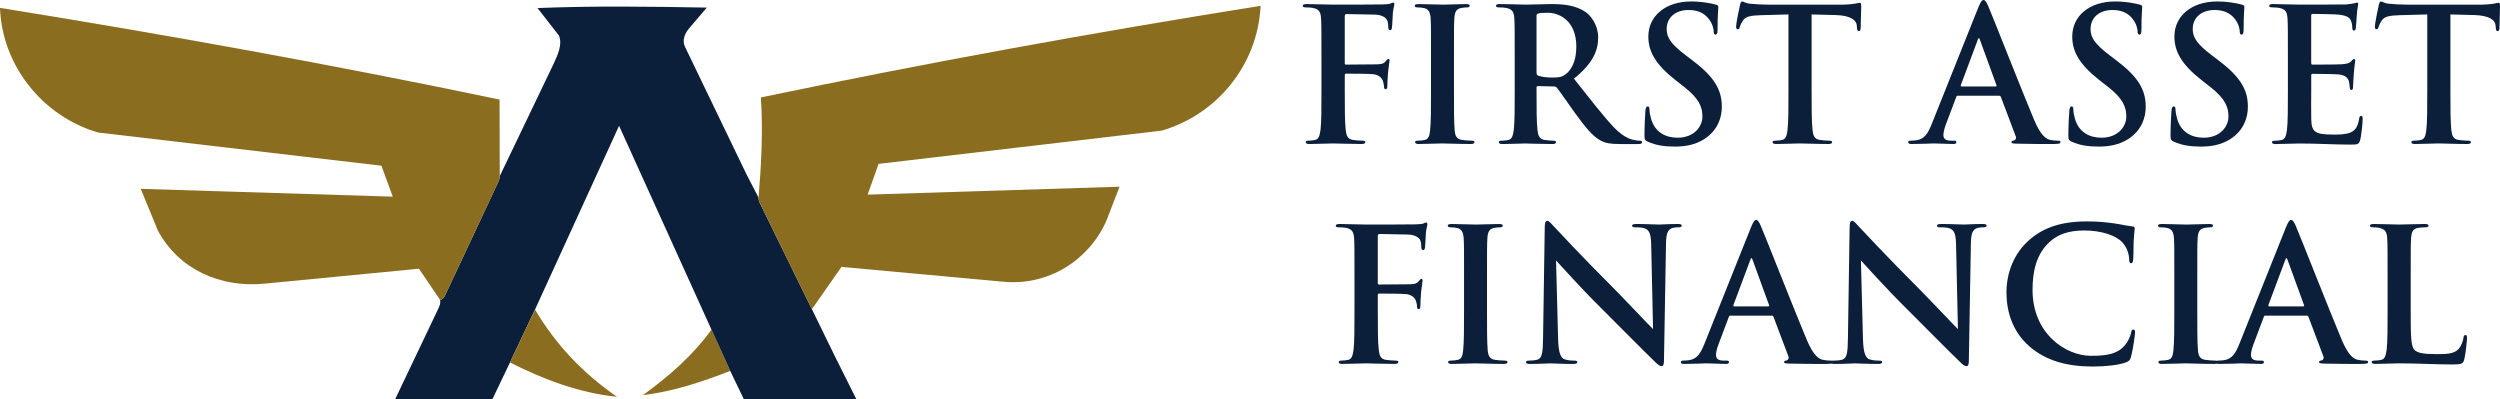
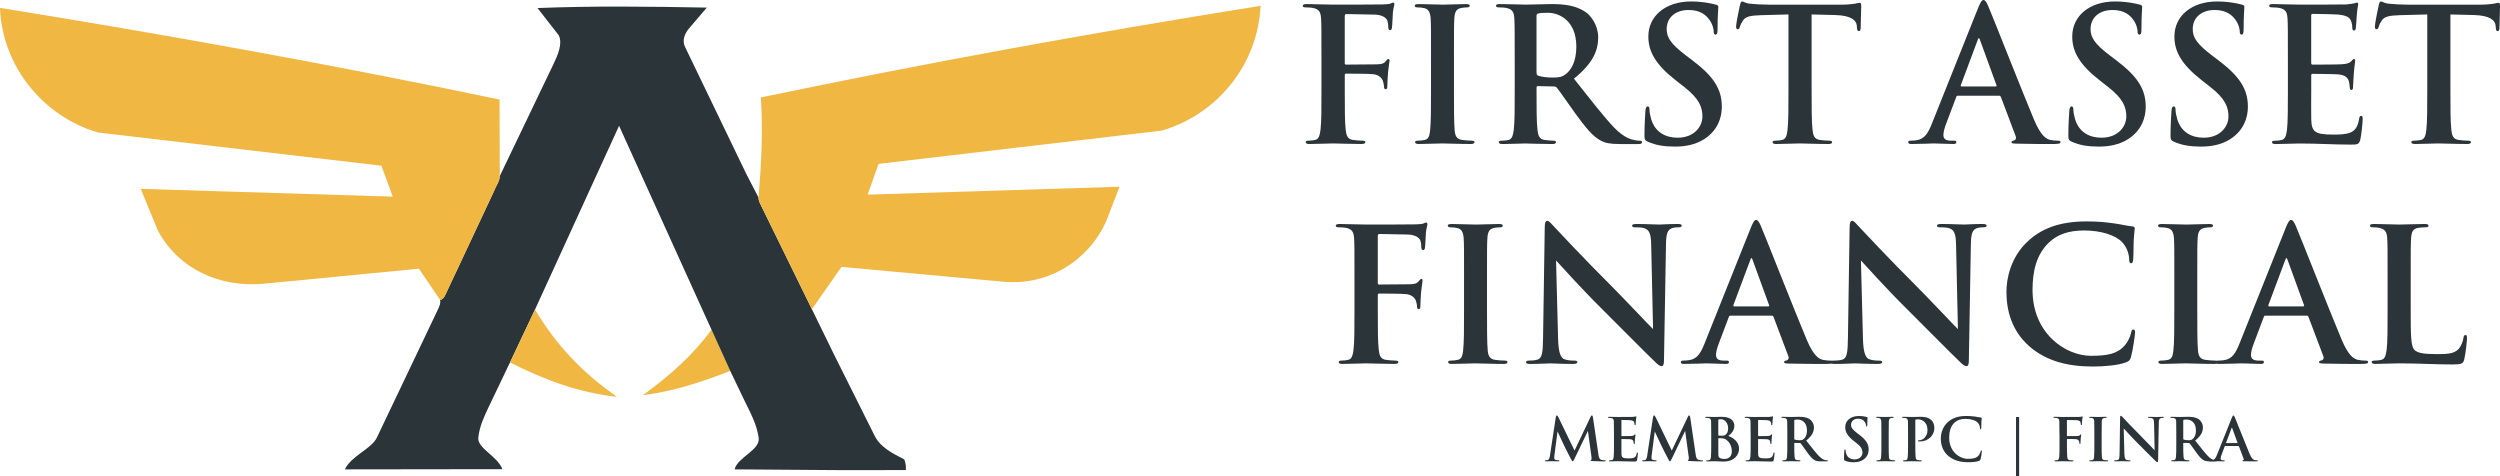
- <svg xmlns="http://www.w3.org/2000/svg" id="Layer_2" data-name="Layer 2" viewBox="0 0 1291.02 206">
+ <svg xmlns="http://www.w3.org/2000/svg" id="Layer_2" data-name="Layer 2" viewBox="0 0 1291.02 245.8">
  <defs>
    <style>
      .cls-1 {
-         fill: #8A6D1F;
+         fill: #f0b743;
      }

      .cls-2 {
-         fill: #0B1F3A;
+         fill: #2b3439;
      }
    </style>
  </defs>
  <g id="Layer_1-2" data-name="Layer 1">
    <g>
      <path class="cls-1" d="M377.1,191.53c-14.35,5.61-29.1,10.56-45.08,12.52,13.91-10.15,25.8-20.58,35.4-33.82l9.68,21.3Z" />
      <path class="cls-2" d="M391.73,102c-.15,1.86,1.11,3.6,2,5.58l25.53,52.07,11.6,23.75,20.85,41.71c3.04,6.07,9.53,9.14,15.19,12.1.94,1.86.95,3.8.91,5.54l-32.45.04-56.03-.41c1.68-6.39,13.35-9.91,12.46-16.33-.99-7.15-4.59-13.46-7.63-19.8l-7.07-14.73-9.68-21.3-47.72-105.25-43.41,94.89-12.93,27.33-10.95,22.89c-2.43,5.07-4.84,10.3-5.4,15.96-.54,5.45,9.77,9.4,12.46,16.24l-81.37.11c3.33-7.05,13.71-10.51,16.53-16.42l31.48-66.06c.93-1.95,1.53-3.32,1.15-5.01,1.09-.22,1.93-.96,2.65-2.51l25.14-53.56c1.02-2.81,3.01-5.17,3-7.8l27.88-58.14c2.03-4.3,4.7-10.24,2.69-14.57l-11.03-14.16c29.4-1.17,57.89-.78,87.42-.24l-9.14,10.71c-2.16,2.53-3.74,6.17-2.15,9.48l31.72,65.78,6.27,12.12Z" />
      <path class="cls-1" d="M419.26,159.66l-25.53-52.07c-.89-1.97-2.15-3.72-2-5.58,1.41-17.11,2.35-34.39,1.19-51.69,86.41-18.05,171.68-33.52,258.06-47.32-1.45,30.61-22.62,56.22-51.12,64.46l-146.15,17.16-5.67,15.89,130.09-4.09-6.71,17.4c-8.98,20.63-30.11,33.79-52.95,31.69l-83.92-7.69-15.27,21.84Z" />
      <g>
        <path class="cls-1" d="M258.08,91.02c0,2.64-1.98,4.99-3,7.8l-25.14,53.56c-.73,1.55-1.57,2.29-2.65,2.51l-10.95-16.13-79.86,7.73c-22.55,2.18-44.11-7.23-54.96-27.44l-8.84-21.53,130.15,4.03-5.87-15.98-146.31-17.13C22.25,60.13,1.09,34.16,0,4.07c87.06,14.05,172.1,29.4,257.98,47.34l.1,39.61Z" />
        <path class="cls-1" d="M263.37,187.19l12.93-27.33c10.57,17.89,24.44,32.72,42.35,45.06-19.8-2.04-38.02-9.03-55.28-17.73Z" />
      </g>
    </g>
    <g>
      <path class="cls-2" d="M682.4,29.82c0-14.53,0-17.21-.19-20.26-.19-3.25-.96-4.78-4.11-5.45-.76-.19-2.39-.29-3.73-.29-.96,0-1.63-.19-1.63-.76,0-.76.76-.96,2.2-.96,4.4,0,8.79.29,13.76.29,3.63,0,23.04,0,25.24-.1,1.82-.1,2.96-.1,3.92-.38.57-.19,1.05-.57,1.53-.57.38,0,.67.38.67.86,0,.67-.48,1.82-.76,4.3-.1.96-.29,6.6-.48,7.74-.1.76-.29,1.34-.96,1.34s-.86-.48-.96-1.53c0-.76,0-2.29-.57-3.63-.67-1.34-2.68-2.77-6.31-2.87-3.35-.1-11.85-.19-14.72-.29-.57,0-.86.29-.86,1.34v23.9c0,.57.1.86.67.86,2.58,0,8.79-.1,12.24-.1,5.54,0,7.07,0,8.41-1.82.48-.57.67-.96,1.24-.96.38,0,.57.29.57.86s-.48,2.96-.76,5.93c-.19,1.91-.38,6.31-.38,6.98,0,.86,0,1.82-.96,1.82-.57,0-.76-.67-.76-1.34s-.19-1.82-.57-2.96c-.48-1.34-1.91-3.06-4.87-3.44-2.39-.29-12.52-.29-14.15-.29-.48,0-.67.19-.67.86v7.74c0,9.18,0,16.34.48,20.36.29,2.77.86,4.87,3.73,5.26,1.34.19,3.44.38,4.78.38,1.24,0,1.63.29,1.63.76,0,.67-.67.96-2.1.96-6.02,0-12.04-.29-14.53-.29s-8.51.29-12.14.29c-1.34,0-2.01-.19-2.01-.96,0-.48.38-.76,1.43-.76,1.43,0,2.58-.19,3.44-.38,1.91-.38,2.39-2.49,2.77-5.26.48-4.02.48-11.18.48-20.36v-16.82Z" />
      <path class="cls-2" d="M738.99,29.82c0-14.53,0-17.21-.19-20.26-.19-3.25-1.15-4.87-3.25-5.35-1.05-.29-2.29-.38-3.44-.38-.96,0-1.53-.19-1.53-.96,0-.57.76-.76,2.29-.76,3.63,0,9.65.29,12.43.29,2.39,0,8.03-.29,11.66-.29,1.24,0,2.01.19,2.01.76,0,.76-.57.96-1.53.96s-1.72.1-2.87.29c-2.58.48-3.35,2.1-3.54,5.45-.19,3.06-.19,5.74-.19,20.26v16.82c0,9.27,0,16.82.38,20.93.29,2.58.96,4.3,3.82,4.68,1.34.19,3.44.38,4.87.38,1.05,0,1.53.29,1.53.76,0,.67-.76.96-1.82.96-6.31,0-12.33-.29-14.91-.29-2.2,0-8.22.29-12.04.29-1.24,0-1.91-.29-1.91-.96,0-.48.38-.76,1.53-.76,1.43,0,2.58-.19,3.44-.38,1.91-.38,2.49-2.01,2.77-4.78.48-4.01.48-11.57.48-20.84v-16.82Z" />
      <path class="cls-2" d="M782.2,29.82c0-14.53,0-17.21-.19-20.26-.19-3.25-.96-4.78-4.11-5.45-.76-.19-2.39-.29-3.73-.29-1.05,0-1.63-.19-1.63-.86s.67-.86,2.1-.86c5.07,0,11.09.29,13.1.29,3.25,0,10.51-.29,13.48-.29,6.02,0,12.43.57,17.59,4.11,2.68,1.82,6.5,6.69,6.5,13.1,0,7.07-2.87,13.48-12.52,21.32,8.51,10.71,15.1,19.31,20.74,25.24,5.35,5.54,9.18,6.21,10.61,6.5,1.05.19,1.91.29,2.68.29s1.15.29,1.15.76c0,.76-.67.96-1.82.96h-9.37c-5.35,0-7.74-.48-10.23-1.82-4.11-2.2-7.74-6.69-13.1-14.05-3.82-5.26-8.22-11.76-9.46-13.19-.48-.57-1.05-.67-1.72-.67l-8.03-.19c-.48,0-.76.19-.76.76v1.34c0,8.89,0,16.44.48,20.46.29,2.77.86,4.87,3.73,5.26,1.43.19,3.54.38,4.68.38.76,0,1.15.29,1.15.76,0,.67-.67.96-1.91.96-5.54,0-12.62-.29-14.05-.29-1.82,0-7.84.29-11.66.29-1.24,0-1.91-.29-1.91-.96,0-.48.38-.76,1.53-.76,1.43,0,2.58-.19,3.44-.38,1.91-.38,2.39-2.49,2.77-5.26.48-4.02.48-11.57.48-20.36v-16.82ZM793.48,37.37c0,1.05.19,1.43.86,1.72,2.01.67,4.87.96,7.26.96,3.82,0,5.07-.38,6.79-1.62,2.87-2.1,5.64-6.5,5.64-14.34,0-13.57-8.99-17.49-14.63-17.49-2.39,0-4.11.1-5.07.38-.67.19-.86.57-.86,1.34v29.06Z" />
      <path class="cls-2" d="M851.03,73.22c-1.53-.67-1.82-1.15-1.82-3.25,0-5.26.38-10.99.48-12.52.1-1.43.38-2.49,1.15-2.49.86,0,.96.86.96,1.63,0,1.24.38,3.25.86,4.87,2.1,7.07,7.74,9.65,13.67,9.65,8.6,0,12.81-5.83,12.81-10.9,0-4.68-1.43-9.08-9.37-15.29l-4.4-3.44c-10.51-8.22-14.15-14.91-14.15-22.65,0-10.51,8.79-18.07,22.08-18.07,3.63,0,6.5.38,8.79.76,1.62.29,2.87.57,3.92.86.86.19,1.34.48,1.34,1.15,0,1.24-.38,4.01-.38,11.47,0,2.1-.29,2.87-1.05,2.87-.67,0-.96-.57-.96-1.72,0-.86-.48-3.82-2.49-6.31-1.43-1.82-4.21-4.68-10.42-4.68-7.07,0-11.37,4.11-11.37,9.85,0,4.4,2.2,7.74,10.13,13.76l2.68,2.01c11.57,8.7,15.68,15.29,15.68,24.37,0,5.54-2.1,12.14-8.99,16.63-4.78,3.06-10.13,3.92-15.2,3.92-5.54,0-9.85-.67-13.96-2.49Z" />
      <path class="cls-2" d="M935.53,46.65c0,8.79,0,16.34.48,20.45.29,2.68.86,4.78,3.73,5.16,1.34.19,3.44.38,4.87.38,1.05,0,1.53.29,1.53.76,0,.67-.76.96-1.82.96-6.31,0-12.33-.29-15.01-.29-2.2,0-8.22.29-12.04.29-1.24,0-1.91-.29-1.91-.96,0-.48.38-.76,1.53-.76,1.43,0,2.58-.19,3.44-.38,1.91-.38,2.49-2.49,2.77-5.26.48-4.02.48-11.57.48-20.36V7.46c-3.63.1-9.56.29-14.24.38-5.54.19-7.84.67-9.27,2.77-.96,1.43-1.43,2.58-1.63,3.35-.19.76-.48,1.15-1.05,1.15-.67,0-.86-.48-.86-1.53,0-1.53,1.82-10.23,2.01-10.99.29-1.24.57-1.82,1.15-1.82.76,0,1.72.96,4.11,1.15,2.77.29,6.4.48,9.56.48h37.85c3.06,0,5.16-.29,6.6-.48,1.43-.29,2.2-.48,2.58-.48.67,0,.76.57.76,2.01,0,2.01-.29,8.6-.29,11.09-.1.96-.29,1.53-.86,1.53-.76,0-.96-.48-1.05-1.91,0-.29-.1-.76-.1-1.05-.19-2.48-2.77-5.16-11.28-5.35-2.49-.1-6.4-.19-12.04-.29v39.19Z" />
      <path class="cls-2" d="M1011.04,49.42c-.48,0-.67.19-.86.76l-5.16,13.67c-.96,2.39-1.43,4.68-1.43,5.83,0,1.72.86,2.96,3.82,2.96h1.43c1.15,0,1.43.19,1.43.76,0,.76-.57.96-1.63.96-3.06,0-7.17-.29-10.13-.29-1.05,0-6.31.29-11.28.29-1.24,0-1.82-.19-1.82-.96,0-.57.57-.76,1.34-.76.86,0,2.01-.09,2.77-.19,4.4-.57,6.21-3.82,8.12-8.6l23.99-60.03c1.15-2.77,1.82-3.82,2.68-3.82.76,0,1.43.86,2.39,3.06,2.29,5.26,17.59,44.26,23.71,58.79,3.63,8.6,6.4,9.94,8.41,10.42,1.43.29,2.87.38,4.01.38.76,0,1.24.19,1.24.76,0,.76-.86.96-4.4.96s-11.09,0-18.74-.19c-1.72-.1-2.2-.19-2.2-.76,0-.48.38-.76,1.34-.86.67-.19,1.34-1.05.86-2.2l-7.65-20.26c-.19-.48-.48-.67-.96-.67h-21.32ZM1030.54,44.64c.48,0,.57-.29.48-.57l-8.6-23.61c-.29-.86-.67-1.15-1.05,0l-8.79,23.51c-.1.38,0,.67.38.67h17.59Z" />
      <path class="cls-2" d="M1069.93,73.22c-1.53-.67-1.82-1.15-1.82-3.25,0-5.26.38-10.99.48-12.52.1-1.43.38-2.49,1.15-2.49.86,0,.96.86.96,1.63,0,1.24.38,3.25.86,4.87,2.1,7.07,7.74,9.65,13.67,9.65,8.6,0,12.81-5.83,12.81-10.9,0-4.68-1.43-9.08-9.37-15.29l-4.4-3.44c-10.51-8.22-14.15-14.91-14.15-22.65,0-10.51,8.79-18.07,22.08-18.07,3.63,0,6.5.38,8.79.76,1.62.29,2.87.57,3.92.86.86.19,1.34.48,1.34,1.15,0,1.24-.38,4.01-.38,11.47,0,2.1-.29,2.87-1.05,2.87-.67,0-.96-.57-.96-1.72,0-.86-.48-3.82-2.49-6.31-1.43-1.82-4.21-4.68-10.42-4.68-7.07,0-11.37,4.11-11.37,9.85,0,4.4,2.2,7.74,10.13,13.76l2.68,2.01c11.57,8.7,15.68,15.29,15.68,24.37,0,5.54-2.1,12.14-8.99,16.63-4.78,3.06-10.13,3.92-15.2,3.92-5.54,0-9.85-.67-13.96-2.49Z" />
      <path class="cls-2" d="M1122.69,73.22c-1.53-.67-1.82-1.15-1.82-3.25,0-5.26.38-10.99.48-12.52.1-1.43.38-2.49,1.15-2.49.86,0,.96.86.96,1.63,0,1.24.38,3.25.86,4.87,2.1,7.07,7.74,9.65,13.67,9.65,8.6,0,12.81-5.83,12.81-10.9,0-4.68-1.43-9.08-9.37-15.29l-4.4-3.44c-10.51-8.22-14.15-14.91-14.15-22.65,0-10.51,8.79-18.07,22.08-18.07,3.63,0,6.5.38,8.79.76,1.62.29,2.87.57,3.92.86.86.19,1.34.48,1.34,1.15,0,1.24-.38,4.01-.38,11.47,0,2.1-.29,2.87-1.05,2.87-.67,0-.96-.57-.96-1.72,0-.86-.48-3.82-2.49-6.31-1.43-1.82-4.21-4.68-10.42-4.68-7.07,0-11.37,4.11-11.37,9.85,0,4.4,2.2,7.74,10.13,13.76l2.68,2.01c11.57,8.7,15.68,15.29,15.68,24.37,0,5.54-2.1,12.14-8.99,16.63-4.78,3.06-10.13,3.92-15.2,3.92-5.54,0-9.85-.67-13.96-2.49Z" />
      <path class="cls-2" d="M1181.48,29.82c0-14.53,0-17.21-.19-20.26-.19-3.25-.96-4.78-4.11-5.45-.76-.19-2.39-.29-3.73-.29-1.05,0-1.63-.19-1.63-.86s.67-.86,2.1-.86c4.4,0,8.79.29,13.76.29,3.06,0,22.08,0,23.9-.1,1.82-.19,3.35-.38,4.11-.57.48-.1,1.05-.38,1.53-.38s.57.38.57.86c0,.67-.48,1.82-.76,6.21-.1.96-.29,5.16-.48,6.31-.1.48-.29,1.05-.96,1.05s-.86-.57-.86-1.72c0-.38-.1-1.91-.57-3.06-.67-1.72-1.63-2.87-6.4-3.44-1.63-.19-11.66-.38-13.57-.38-.48,0-.67.29-.67.96v24.18c0,.67.1,1.05.67,1.05,2.1,0,13.1,0,15.29-.19,2.29-.19,3.73-.48,4.59-1.43.67-.76,1.05-1.24,1.53-1.24.38,0,.67.19.67.76s-.38,2.1-.76,6.98c-.1,1.91-.38,5.74-.38,6.4,0,.76,0,1.82-.86,1.82-.67,0-.86-1.05-.86-1.53-.1-.96-.1-1.53-.38-2.77-.48-1.91-1.82-3.35-5.35-3.73-1.82-.19-11.28-.29-13.57-.29-.48,0-.57.38-.57.96v7.55c0,3.25-.1,12.04,0,14.82.19,6.6,1.72,8.03,11.47,8.03,2.49,0,6.5,0,8.98-1.15,2.49-1.15,3.63-3.15,4.3-7.07.19-1.05.38-1.43,1.05-1.43.76,0,.76.76.76,1.72,0,2.2-.76,8.7-1.24,10.61-.67,2.49-1.53,2.49-5.16,2.49-8.51,0-16.92-.57-26.48-.57-3.82,0-7.74.29-12.04.29-1.24,0-1.91-.29-1.91-.96,0-.48.38-.76,1.53-.76,1.43,0,2.58-.19,3.44-.38,1.91-.38,2.39-2.49,2.77-5.26.48-4.02.48-11.57.48-20.36v-16.82Z" />
      <path class="cls-2" d="M1265.41,46.65c0,8.79,0,16.34.48,20.45.29,2.68.86,4.78,3.73,5.16,1.34.19,3.44.38,4.87.38,1.05,0,1.53.29,1.53.76,0,.67-.76.96-1.82.96-6.31,0-12.33-.29-15.01-.29-2.2,0-8.22.29-12.04.29-1.24,0-1.91-.29-1.91-.96,0-.48.38-.76,1.53-.76,1.43,0,2.58-.19,3.44-.38,1.91-.38,2.49-2.49,2.77-5.26.48-4.02.48-11.57.48-20.36V7.46c-3.63.1-9.56.29-14.24.38-5.54.19-7.84.67-9.27,2.77-.96,1.43-1.43,2.58-1.63,3.35-.19.76-.48,1.15-1.05,1.15-.67,0-.86-.48-.86-1.53,0-1.53,1.82-10.23,2.01-10.99.29-1.24.57-1.82,1.15-1.82.76,0,1.72.96,4.11,1.15,2.77.29,6.4.48,9.56.48h37.85c3.06,0,5.16-.29,6.6-.48,1.43-.29,2.2-.48,2.58-.48.67,0,.76.57.76,2.01,0,2.01-.29,8.6-.29,11.09-.09.96-.29,1.53-.86,1.53-.76,0-.96-.48-1.05-1.91,0-.29-.1-.76-.1-1.05-.19-2.48-2.77-5.16-11.28-5.35-2.49-.1-6.4-.19-12.04-.29v39.19Z" />
      <path class="cls-2" d="M699.46,143.39c0-14.53,0-17.21-.19-20.26-.19-3.25-.96-4.78-4.11-5.45-.76-.19-2.39-.29-3.73-.29-.96,0-1.63-.19-1.63-.76,0-.76.76-.96,2.2-.96,4.4,0,8.79.29,13.76.29,3.63,0,23.04,0,25.24-.1,1.82-.1,2.96-.1,3.92-.38.57-.19,1.05-.57,1.53-.57.38,0,.67.38.67.86,0,.67-.48,1.82-.76,4.3-.1.96-.29,6.6-.48,7.74-.1.76-.29,1.34-.96,1.34s-.86-.48-.96-1.53c0-.76,0-2.29-.57-3.63-.67-1.34-2.68-2.77-6.31-2.87-3.34-.1-11.85-.19-14.72-.29-.57,0-.86.29-.86,1.34v23.9c0,.57.1.86.67.86,2.58,0,8.79-.1,12.24-.1,5.54,0,7.07,0,8.41-1.82.48-.57.67-.96,1.24-.96.38,0,.57.29.57.86s-.48,2.96-.76,5.93c-.19,1.91-.38,6.31-.38,6.98,0,.86,0,1.82-.96,1.82-.57,0-.76-.67-.76-1.34s-.19-1.82-.57-2.96c-.48-1.34-1.91-3.06-4.87-3.44-2.39-.29-12.52-.29-14.15-.29-.48,0-.67.19-.67.86v7.74c0,9.18,0,16.34.48,20.36.29,2.77.86,4.87,3.73,5.26,1.34.19,3.44.38,4.78.38,1.24,0,1.62.29,1.62.76,0,.67-.67.96-2.1.96-6.02,0-12.04-.29-14.53-.29s-8.51.29-12.14.29c-1.34,0-2.01-.19-2.01-.96,0-.48.38-.76,1.43-.76,1.43,0,2.58-.19,3.44-.38,1.91-.38,2.39-2.49,2.77-5.26.48-4.02.48-11.18.48-20.36v-16.82Z" />
      <path class="cls-2" d="M756.05,143.39c0-14.53,0-17.21-.19-20.26-.19-3.25-1.15-4.87-3.25-5.35-1.05-.29-2.29-.38-3.44-.38-.96,0-1.53-.19-1.53-.96,0-.57.76-.76,2.29-.76,3.63,0,9.66.29,12.43.29,2.39,0,8.03-.29,11.66-.29,1.24,0,2.01.19,2.01.76,0,.76-.57.96-1.53.96s-1.72.1-2.87.29c-2.58.48-3.35,2.1-3.54,5.45-.19,3.06-.19,5.74-.19,20.26v16.82c0,9.27,0,16.82.38,20.93.29,2.58.96,4.3,3.82,4.68,1.34.19,3.44.38,4.87.38,1.05,0,1.53.29,1.53.76,0,.67-.76.96-1.82.96-6.31,0-12.33-.29-14.91-.29-2.2,0-8.22.29-12.04.29-1.24,0-1.91-.29-1.91-.96,0-.48.38-.76,1.53-.76,1.43,0,2.58-.19,3.44-.38,1.91-.38,2.49-2.01,2.77-4.78.48-4.01.48-11.57.48-20.84v-16.82Z" />
      <path class="cls-2" d="M797.73,117.3c0-1.91.29-3.25,1.24-3.25,1.05,0,1.91,1.24,3.54,2.96,1.15,1.24,15.68,16.82,29.63,30.68,6.5,6.5,19.88,20.74,21.51,22.27l-.96-43.4c-.1-5.83-.96-7.65-3.25-8.6-1.43-.57-3.73-.57-5.07-.57-1.15,0-1.53-.29-1.53-.86,0-.76,1.05-.86,2.49-.86,4.97,0,9.56.29,11.57.29,1.05,0,4.68-.29,9.37-.29,1.24,0,2.2.1,2.2.86,0,.57-.57.86-1.72.86-.96,0-1.72,0-2.87.29-2.68.76-3.44,2.77-3.54,8.12-.38,20.17-.67,40.15-1.05,60.32,0,2.1-.38,2.96-1.24,2.96-1.05,0-2.2-1.05-3.25-2.1-6.02-5.74-18.26-18.26-28.2-28.1-10.42-10.32-21.32-22.56-23.04-24.37l1.05,40.43c.19,7.46,1.43,9.94,3.34,10.61,1.62.57,3.44.67,4.97.67,1.05,0,1.62.19,1.62.76,0,.76-.86.96-2.2.96-6.21,0-10.04-.29-11.85-.29-.86,0-5.35.29-10.32.29-1.24,0-2.1-.1-2.1-.96,0-.57.57-.76,1.53-.76,1.24,0,2.96-.09,4.3-.48,2.49-.76,2.87-3.54,2.96-11.85.29-20.26.67-43.87.86-56.59Z" />
      <path class="cls-2" d="M893.61,162.99c-.48,0-.67.19-.86.76l-5.16,13.67c-.96,2.39-1.43,4.68-1.43,5.83,0,1.72.86,2.96,3.82,2.96h1.43c1.15,0,1.43.19,1.43.76,0,.76-.57.96-1.62.96-3.06,0-7.17-.29-10.13-.29-1.05,0-6.31.29-11.28.29-1.24,0-1.82-.19-1.82-.96,0-.57.57-.76,1.34-.76.86,0,2.01-.09,2.77-.19,4.4-.57,6.21-3.82,8.13-8.6l23.99-60.03c1.15-2.77,1.82-3.82,2.68-3.82.76,0,1.43.86,2.39,3.06,2.29,5.26,17.59,44.26,23.71,58.79,3.63,8.6,6.4,9.94,8.41,10.42,1.43.29,2.87.38,4.01.38.76,0,1.24.19,1.24.76,0,.76-.86.96-4.4.96s-11.09,0-18.74-.19c-1.72-.1-2.2-.19-2.2-.76,0-.48.38-.76,1.34-.86.67-.19,1.34-1.05.86-2.2l-7.65-20.26c-.19-.48-.48-.67-.96-.67h-21.32ZM913.11,158.21c.48,0,.57-.29.48-.57l-8.6-23.61c-.29-.86-.67-1.15-1.05,0l-8.79,23.51c-.1.38,0,.67.38.67h17.59Z" />
      <path class="cls-2" d="M955.17,117.3c0-1.91.29-3.25,1.24-3.25,1.05,0,1.91,1.24,3.54,2.96,1.15,1.24,15.68,16.82,29.63,30.68,6.5,6.5,19.88,20.74,21.51,22.27l-.96-43.4c-.1-5.83-.96-7.65-3.25-8.6-1.43-.57-3.73-.57-5.07-.57-1.15,0-1.53-.29-1.53-.86,0-.76,1.05-.86,2.49-.86,4.97,0,9.56.29,11.57.29,1.05,0,4.68-.29,9.37-.29,1.24,0,2.2.1,2.2.86,0,.57-.57.86-1.72.86-.96,0-1.72,0-2.87.29-2.68.76-3.44,2.77-3.54,8.12-.38,20.17-.67,40.15-1.05,60.32,0,2.1-.38,2.96-1.24,2.96-1.05,0-2.2-1.05-3.25-2.1-6.02-5.74-18.26-18.26-28.2-28.1-10.42-10.32-21.32-22.56-23.04-24.37l1.05,40.43c.19,7.46,1.43,9.94,3.34,10.61,1.63.57,3.44.67,4.97.67,1.05,0,1.62.19,1.62.76,0,.76-.86.96-2.2.96-6.21,0-10.04-.29-11.85-.29-.86,0-5.35.29-10.32.29-1.24,0-2.1-.1-2.1-.96,0-.57.57-.76,1.53-.76,1.24,0,2.96-.09,4.3-.48,2.49-.76,2.87-3.54,2.96-11.85.29-20.26.67-43.87.86-56.59Z" />
      <path class="cls-2" d="M1047.99,178.86c-9.37-8.22-11.85-18.93-11.85-28.2,0-6.5,2.01-17.78,11.18-26.19,6.88-6.31,15.96-10.13,30.21-10.13,5.93,0,9.46.38,13.86.96,3.63.48,6.98,1.34,9.85,1.62,1.05.1,1.15.57,1.15,1.15,0,.76-.29,1.91-.48,5.26-.19,3.15-.1,8.41-.29,10.32-.09,1.43-.29,2.29-1.15,2.29-.76,0-.96-.86-.96-2.2-.1-2.96-1.34-6.31-3.73-8.79-3.15-3.35-10.61-5.93-19.4-5.93-8.32,0-13.77,2.1-17.97,5.93-6.98,6.4-8.79,15.48-8.79,24.76,0,22.75,17.3,34.03,30.11,34.03,8.51,0,13.67-.96,17.49-5.35,1.62-1.82,2.87-4.59,3.25-6.31.29-1.53.48-1.91,1.24-1.91.67,0,.86.67.86,1.43,0,1.15-1.15,9.46-2.1,12.71-.48,1.63-.86,2.1-2.49,2.77-3.82,1.53-11.09,2.2-17.21,2.2-13.09,0-24.09-2.87-32.79-10.42Z" />
      <path class="cls-2" d="M1122.84,143.39c0-14.53,0-17.21-.19-20.26-.19-3.25-1.15-4.87-3.25-5.35-1.05-.29-2.29-.38-3.44-.38-.96,0-1.53-.19-1.53-.96,0-.57.76-.76,2.29-.76,3.63,0,9.66.29,12.43.29,2.39,0,8.03-.29,11.66-.29,1.24,0,2.01.19,2.01.76,0,.76-.57.96-1.53.96s-1.72.1-2.87.29c-2.58.48-3.35,2.1-3.54,5.45-.19,3.06-.19,5.74-.19,20.26v16.82c0,9.27,0,16.82.38,20.93.29,2.58.96,4.3,3.82,4.68,1.34.19,3.44.38,4.87.38,1.05,0,1.53.29,1.53.76,0,.67-.76.96-1.82.96-6.31,0-12.33-.29-14.91-.29-2.2,0-8.22.29-12.04.29-1.24,0-1.91-.29-1.91-.96,0-.48.38-.76,1.53-.76,1.43,0,2.58-.19,3.44-.38,1.91-.38,2.49-2.01,2.77-4.78.48-4.01.48-11.57.48-20.84v-16.82Z" />
      <path class="cls-2" d="M1169.87,162.99c-.48,0-.67.19-.86.76l-5.16,13.67c-.96,2.39-1.43,4.68-1.43,5.83,0,1.72.86,2.96,3.82,2.96h1.43c1.15,0,1.43.19,1.43.76,0,.76-.57.96-1.62.96-3.06,0-7.17-.29-10.13-.29-1.05,0-6.31.29-11.28.29-1.24,0-1.82-.19-1.82-.96,0-.57.57-.76,1.34-.76.86,0,2.01-.09,2.77-.19,4.4-.57,6.21-3.82,8.13-8.6l23.99-60.03c1.15-2.77,1.82-3.82,2.68-3.82.76,0,1.43.86,2.39,3.06,2.29,5.26,17.59,44.26,23.71,58.79,3.63,8.6,6.4,9.94,8.41,10.42,1.43.29,2.87.38,4.01.38.76,0,1.24.19,1.24.76,0,.76-.86.96-4.4.96s-11.09,0-18.74-.19c-1.72-.1-2.2-.19-2.2-.76,0-.48.38-.76,1.34-.86.67-.19,1.34-1.05.86-2.2l-7.65-20.26c-.19-.48-.48-.67-.96-.67h-21.32ZM1189.37,158.21c.48,0,.57-.29.48-.57l-8.6-23.61c-.29-.86-.67-1.15-1.05,0l-8.79,23.51c-.1.38,0,.67.38.67h17.59Z" />
      <path class="cls-2" d="M1244.91,160.22c0,12.24,0,18.83,2.01,20.55,1.62,1.43,4.11,2.1,11.57,2.1,5.07,0,8.79-.1,11.18-2.68,1.15-1.24,2.29-3.92,2.49-5.74.1-.86.29-1.43,1.05-1.43.67,0,.76.48.76,1.62,0,1.05-.67,8.22-1.43,10.99-.57,2.1-1.05,2.58-6.02,2.58-8.79,0-17.59-.57-27.82-.57-3.82,0-7.74.29-12.04.29-1.24,0-1.91-.29-1.91-.96,0-.48.38-.76,1.53-.76,1.43,0,2.58-.19,3.44-.38,1.91-.38,2.39-2.49,2.77-5.26.48-4.02.48-11.57.48-20.36v-16.82c0-14.53,0-17.21-.19-20.26-.19-3.25-.96-4.78-4.11-5.45-.76-.19-1.91-.29-3.15-.29-1.05,0-1.63-.19-1.63-.86s.67-.86,2.1-.86c4.49,0,10.51.29,13.09.29,2.29,0,9.27-.29,13-.29,1.34,0,2.01.19,2.01.86s-.57.86-1.72.86c-1.05,0-2.58.1-3.73.29-2.58.48-3.35,2.1-3.54,5.45-.19,3.06-.19,5.74-.19,20.26v16.82Z" />
      <path class="cls-2" d="M825.36,234.34c.27,1.92.58,2.8,1.49,3.08.88.27,1.49.3,1.89.3.27,0,.49.03.49.21,0,.24-.37.34-.79.34-.76,0-4.97-.09-6.18-.18-.7-.06-.88-.15-.88-.34,0-.15.12-.24.34-.34.18-.06.27-.46.15-1.31l-1.86-13.59-6.73,14.01c-.7,1.43-.85,1.71-1.13,1.71s-.58-.61-1.07-1.52c-.73-1.4-3.14-6.06-3.5-6.92-.27-.64-2.19-4.69-3.26-6.98l-1.61,12.34c-.06.55-.09.94-.09,1.43,0,.58.4.85.91.97.55.12.97.15,1.28.15.24,0,.46.06.46.21,0,.27-.27.34-.73.34-1.28,0-2.65-.09-3.2-.09-.58,0-2.04.09-3.02.09-.3,0-.55-.06-.55-.34,0-.15.18-.21.49-.21.24,0,.46,0,.91-.09.85-.18,1.1-1.37,1.25-2.41l3.02-19.86c.09-.52.27-.79.52-.79s.43.15.82.94l8.32,17.18,8.29-17.4c.24-.49.4-.73.67-.73s.46.3.55.94l2.77,18.83Z" />
      <path class="cls-2" d="M833.46,224.07c0-4.63,0-5.48-.06-6.46-.06-1.04-.3-1.52-1.31-1.74-.24-.06-.76-.09-1.19-.09-.34,0-.52-.06-.52-.27s.21-.27.67-.27c1.4,0,2.8.09,4.39.09.97,0,7.04,0,7.62-.03.58-.06,1.07-.12,1.31-.18.15-.03.33-.12.49-.12s.18.12.18.27c0,.21-.15.58-.24,1.98-.03.3-.09,1.65-.15,2.01-.03.15-.09.34-.3.34s-.27-.18-.27-.55c0-.12-.03-.61-.18-.97-.21-.55-.52-.91-2.04-1.1-.52-.06-3.72-.12-4.33-.12-.15,0-.21.09-.21.3v7.71c0,.21.03.34.21.34.67,0,4.17,0,4.87-.06.73-.06,1.19-.15,1.46-.46.21-.24.33-.4.49-.4.12,0,.21.06.21.24s-.12.67-.24,2.22c-.03.61-.12,1.83-.12,2.04,0,.24,0,.58-.27.58-.21,0-.27-.34-.27-.49-.03-.3-.03-.49-.12-.88-.15-.61-.58-1.07-1.71-1.19-.58-.06-3.59-.09-4.33-.09-.15,0-.18.12-.18.3v2.41c0,1.04-.03,3.84,0,4.72.06,2.1.55,2.56,3.66,2.56.79,0,2.07,0,2.86-.37.79-.37,1.16-1.01,1.37-2.25.06-.34.12-.46.34-.46.24,0,.24.24.24.55,0,.7-.24,2.77-.4,3.38-.21.79-.49.79-1.65.79-2.71,0-5.39-.18-8.44-.18-1.22,0-2.47.09-3.84.09-.4,0-.61-.09-.61-.3,0-.15.12-.24.49-.24.46,0,.82-.06,1.1-.12.61-.12.76-.79.88-1.68.15-1.28.15-3.69.15-6.49v-5.36Z" />
      <path class="cls-2" d="M875.59,234.34c.27,1.92.58,2.8,1.49,3.08.88.27,1.49.3,1.89.3.27,0,.49.03.49.21,0,.24-.37.34-.79.34-.76,0-4.97-.09-6.19-.18-.7-.06-.88-.15-.88-.34,0-.15.12-.24.34-.34.18-.06.27-.46.15-1.31l-1.86-13.59-6.73,14.01c-.7,1.43-.85,1.71-1.13,1.71s-.58-.61-1.07-1.52c-.73-1.4-3.14-6.06-3.5-6.92-.27-.64-2.19-4.69-3.26-6.98l-1.61,12.34c-.06.55-.09.94-.09,1.43,0,.58.4.85.91.97.55.12.97.15,1.28.15.24,0,.46.06.46.21,0,.27-.27.34-.73.34-1.28,0-2.65-.09-3.2-.09-.58,0-2.04.09-3.02.09-.3,0-.55-.06-.55-.34,0-.15.18-.21.49-.21.24,0,.46,0,.91-.09.85-.18,1.1-1.37,1.25-2.41l3.02-19.86c.09-.52.27-.79.52-.79s.43.15.82.94l8.32,17.18,8.29-17.4c.24-.49.4-.73.67-.73s.46.3.55.94l2.77,18.83Z" />
      <path class="cls-2" d="M883.69,224.07c0-4.63,0-5.48-.06-6.46-.06-1.04-.3-1.52-1.31-1.74-.24-.06-.76-.09-1.19-.09-.34,0-.52-.06-.52-.27s.21-.27.67-.27c1.62,0,3.53.09,4.14.09,1.49,0,2.68-.09,3.72-.09,5.52,0,6.49,2.96,6.49,4.57,0,2.5-1.43,3.99-3.11,5.33,2.5.85,5.55,3.02,5.55,6.58,0,3.26-2.53,6.64-8.13,6.64-1.4,0-2.8-.18-4.42-.18-1.22,0-2.47.09-3.84.09-.4,0-.61-.09-.61-.3,0-.15.12-.24.49-.24.46,0,.88-.06,1.16-.15.58-.18.7-.76.82-1.65.15-1.28.15-3.69.15-6.49v-5.36ZM887.35,224.59c0,.24.09.3.21.34.27.06.73.09,1.43.09,1.01,0,1.68-.12,2.19-.58.79-.64,1.25-1.74,1.25-3.23,0-2.04-1.19-4.72-3.81-4.72-.43,0-.7,0-1.01.06-.21.06-.27.18-.27.52v7.53ZM887.35,228.74v4.97c0,2.01.09,2.53,1.07,2.92.82.34,1.52.37,2.22.37,1.37,0,3.69-.73,3.69-3.9,0-1.89-.64-4.45-2.96-6.06-.64-.46-1.34-.67-2.53-.73-.55-.03-.85-.03-1.31-.03-.12,0-.18.06-.18.21v2.25Z" />
      <path class="cls-2" d="M904.04,224.07c0-4.63,0-5.48-.06-6.46-.06-1.04-.3-1.52-1.31-1.74-.24-.06-.76-.09-1.19-.09-.34,0-.52-.06-.52-.27s.21-.27.67-.27c1.4,0,2.8.09,4.39.09.97,0,7.04,0,7.62-.03.58-.06,1.07-.12,1.31-.18.15-.03.33-.12.49-.12s.18.12.18.27c0,.21-.15.58-.24,1.98-.03.3-.09,1.65-.15,2.01-.03.15-.09.34-.3.34s-.27-.18-.27-.55c0-.12-.03-.61-.18-.97-.21-.55-.52-.91-2.04-1.1-.52-.06-3.72-.12-4.33-.12-.15,0-.21.09-.21.3v7.71c0,.21.03.34.21.34.67,0,4.17,0,4.87-.06.73-.06,1.19-.15,1.46-.46.21-.24.33-.4.49-.4.12,0,.21.06.21.24s-.12.67-.24,2.22c-.03.61-.12,1.83-.12,2.04,0,.24,0,.58-.27.58-.21,0-.27-.34-.27-.49-.03-.3-.03-.49-.12-.88-.15-.61-.58-1.07-1.71-1.19-.58-.06-3.59-.09-4.33-.09-.15,0-.18.12-.18.3v2.41c0,1.04-.03,3.84,0,4.72.06,2.1.55,2.56,3.66,2.56.79,0,2.07,0,2.86-.37.79-.37,1.16-1.01,1.37-2.25.06-.34.12-.46.34-.46.24,0,.24.24.24.55,0,.7-.24,2.77-.4,3.38-.21.79-.49.79-1.65.79-2.71,0-5.39-.18-8.44-.18-1.22,0-2.47.09-3.84.09-.4,0-.61-.09-.61-.3,0-.15.12-.24.49-.24.46,0,.82-.06,1.1-.12.61-.12.76-.79.88-1.68.15-1.28.15-3.69.15-6.49v-5.36Z" />
      <path class="cls-2" d="M922.99,224.07c0-4.63,0-5.48-.06-6.46-.06-1.04-.3-1.52-1.31-1.74-.24-.06-.76-.09-1.19-.09-.34,0-.52-.06-.52-.27s.21-.27.67-.27c1.62,0,3.53.09,4.17.09,1.04,0,3.35-.09,4.3-.09,1.92,0,3.96.18,5.61,1.31.85.58,2.07,2.13,2.07,4.17,0,2.25-.91,4.3-3.99,6.79,2.71,3.41,4.81,6.15,6.61,8.04,1.71,1.77,2.92,1.98,3.38,2.07.33.06.61.09.85.09s.37.09.37.24c0,.24-.21.3-.58.3h-2.99c-1.71,0-2.47-.15-3.26-.58-1.31-.7-2.47-2.13-4.17-4.48-1.22-1.68-2.62-3.75-3.02-4.2-.15-.18-.33-.21-.55-.21l-2.56-.06c-.15,0-.24.06-.24.24v.43c0,2.83,0,5.24.15,6.52.09.88.27,1.55,1.19,1.68.46.06,1.13.12,1.49.12.24,0,.37.09.37.24,0,.21-.21.3-.61.3-1.77,0-4.02-.09-4.48-.09-.58,0-2.5.09-3.72.09-.4,0-.61-.09-.61-.3,0-.15.12-.24.49-.24.46,0,.82-.06,1.1-.12.61-.12.76-.79.88-1.68.15-1.28.15-3.69.15-6.49v-5.36ZM926.58,226.48c0,.34.06.46.27.55.64.21,1.55.3,2.32.3,1.22,0,1.61-.12,2.16-.52.91-.67,1.8-2.07,1.8-4.57,0-4.33-2.86-5.58-4.66-5.58-.76,0-1.31.03-1.62.12-.21.06-.27.18-.27.43v9.26Z" />
      <path class="cls-2" d="M952.84,237.91c-.49-.21-.58-.37-.58-1.04,0-1.68.12-3.5.15-3.99.03-.46.12-.79.37-.79.27,0,.3.27.3.52,0,.4.12,1.04.27,1.55.67,2.25,2.47,3.08,4.36,3.08,2.74,0,4.08-1.86,4.08-3.47,0-1.49-.46-2.89-2.99-4.87l-1.4-1.1c-3.35-2.62-4.51-4.75-4.51-7.22,0-3.35,2.8-5.76,7.04-5.76,1.16,0,2.07.12,2.8.24.52.09.91.18,1.25.27.27.06.43.15.43.37,0,.4-.12,1.28-.12,3.66,0,.67-.09.91-.34.91-.21,0-.3-.18-.3-.55,0-.27-.15-1.22-.79-2.01-.46-.58-1.34-1.49-3.32-1.49-2.25,0-3.63,1.31-3.63,3.14,0,1.4.7,2.47,3.23,4.39l.85.64c3.69,2.77,5,4.87,5,7.77,0,1.77-.67,3.87-2.86,5.3-1.52.97-3.23,1.25-4.84,1.25-1.77,0-3.14-.21-4.45-.79Z" />
      <path class="cls-2" d="M971.57,224.07c0-4.63,0-5.48-.06-6.46-.06-1.04-.37-1.55-1.04-1.71-.34-.09-.73-.12-1.1-.12-.3,0-.49-.06-.49-.3,0-.18.24-.24.73-.24,1.16,0,3.08.09,3.96.09.76,0,2.56-.09,3.72-.09.4,0,.64.06.64.24,0,.24-.18.3-.49.3s-.55.03-.91.09c-.82.15-1.07.67-1.13,1.74-.06.97-.06,1.83-.06,6.46v5.36c0,2.96,0,5.36.12,6.67.09.82.3,1.37,1.22,1.49.43.06,1.1.12,1.55.12.34,0,.49.09.49.24,0,.21-.24.3-.58.3-2.01,0-3.93-.09-4.75-.09-.7,0-2.62.09-3.84.09-.4,0-.61-.09-.61-.3,0-.15.12-.24.49-.24.46,0,.82-.06,1.1-.12.61-.12.79-.64.88-1.52.15-1.28.15-3.69.15-6.64v-5.36Z" />
      <path class="cls-2" d="M985.34,224.07c0-4.63,0-5.48-.06-6.46-.06-1.04-.3-1.52-1.31-1.74-.24-.06-.76-.09-1.19-.09-.34,0-.52-.06-.52-.27s.21-.27.67-.27c1.62,0,3.53.09,4.39.09,1.25,0,3.02-.09,4.42-.09,3.81,0,5.03,1.16,5.73,1.83.67.67,1.46,1.89,1.46,3.99,0,3.75-3.17,6.92-7.49,6.92-.15,0-.49,0-.64-.03-.15-.03-.37-.06-.37-.27,0-.24.21-.34.85-.34,1.71,0,4.08-1.95,4.08-5.06,0-1.01,0-3.02-1.71-4.54-1.1-1.01-2.44-1.19-3.14-1.19-.46,0-.91.03-1.19.12-.15.06-.24.24-.24.58v12.19c0,2.8,0,5.21.15,6.52.09.85.27,1.52,1.19,1.65.43.06,1.1.12,1.55.12.34,0,.49.09.49.24,0,.21-.24.3-.58.3-2.01,0-3.93-.09-4.72-.09-.7,0-2.62.09-3.84.09-.4,0-.61-.09-.61-.3,0-.15.12-.24.49-.24.46,0,.82-.06,1.1-.12.61-.12.76-.79.88-1.68.15-1.28.15-3.69.15-6.49v-5.36Z" />
      <path class="cls-2" d="M1006.03,235.38c-2.99-2.62-3.78-6.03-3.78-8.99,0-2.07.64-5.67,3.57-8.35,2.19-2.01,5.09-3.23,9.63-3.23,1.89,0,3.02.12,4.42.3,1.16.15,2.22.43,3.14.52.34.03.37.18.37.37,0,.24-.09.61-.15,1.68-.06,1.01-.03,2.68-.09,3.29-.03.46-.09.73-.37.73-.24,0-.3-.27-.3-.7-.03-.94-.43-2.01-1.19-2.8-1.01-1.07-3.38-1.89-6.18-1.89-2.65,0-4.39.67-5.73,1.89-2.22,2.04-2.8,4.94-2.8,7.89,0,7.25,5.52,10.85,9.6,10.85,2.71,0,4.36-.3,5.58-1.71.52-.58.91-1.46,1.04-2.01.09-.49.15-.61.4-.61.21,0,.27.21.27.46,0,.37-.37,3.02-.67,4.05-.15.52-.27.67-.79.88-1.22.49-3.53.7-5.48.7-4.17,0-7.68-.91-10.45-3.32Z" />
      <path class="cls-2" d="M1041.09,245.8v-30.47h1.61v30.47h-1.61Z" />
      <path class="cls-2" d="M1063.51,224.07c0-4.63,0-5.48-.06-6.46-.06-1.04-.3-1.52-1.31-1.74-.24-.06-.76-.09-1.19-.09-.3,0-.52-.06-.52-.24,0-.24.24-.3.7-.3,1.4,0,2.8.09,4.39.09,1.16,0,7.34,0,8.04-.03.58-.03.94-.03,1.25-.12.18-.06.34-.18.49-.18.12,0,.21.12.21.27,0,.21-.15.58-.24,1.37-.03.3-.09,2.1-.15,2.47-.03.24-.09.43-.3.43s-.27-.15-.3-.49c0-.24,0-.73-.18-1.16-.21-.43-.85-.88-2.01-.91-1.07-.03-3.78-.06-4.69-.09-.18,0-.27.09-.27.43v7.62c0,.18.03.27.21.27.82,0,2.8-.03,3.9-.03,1.77,0,2.25,0,2.68-.58.15-.18.21-.3.4-.3.12,0,.18.09.18.27s-.15.94-.24,1.89c-.06.61-.12,2.01-.12,2.22,0,.27,0,.58-.3.58-.18,0-.24-.21-.24-.43s-.06-.58-.18-.94c-.15-.43-.61-.97-1.55-1.1-.76-.09-3.99-.09-4.51-.09-.15,0-.21.06-.21.27v2.47c0,2.92,0,5.21.15,6.49.09.88.27,1.55,1.19,1.68.43.06,1.1.12,1.52.12.4,0,.52.09.52.24,0,.21-.21.3-.67.3-1.92,0-3.84-.09-4.63-.09s-2.71.09-3.87.09c-.43,0-.64-.06-.64-.3,0-.15.12-.24.46-.24.46,0,.82-.06,1.1-.12.61-.12.76-.79.88-1.68.15-1.28.15-3.56.15-6.49v-5.36Z" />
      <path class="cls-2" d="M1081.54,224.07c0-4.63,0-5.48-.06-6.46-.06-1.04-.37-1.55-1.04-1.71-.34-.09-.73-.12-1.1-.12-.3,0-.49-.06-.49-.3,0-.18.24-.24.73-.24,1.16,0,3.08.09,3.96.09.76,0,2.56-.09,3.72-.09.4,0,.64.06.64.24,0,.24-.18.3-.49.3s-.55.03-.91.09c-.82.15-1.07.67-1.13,1.74-.06.97-.06,1.83-.06,6.46v5.36c0,2.96,0,5.36.12,6.67.09.82.3,1.37,1.22,1.49.43.06,1.1.12,1.55.12.34,0,.49.09.49.24,0,.21-.24.3-.58.3-2.01,0-3.93-.09-4.75-.09-.7,0-2.62.09-3.84.09-.4,0-.61-.09-.61-.3,0-.15.12-.24.49-.24.46,0,.82-.06,1.1-.12.61-.12.79-.64.88-1.52.15-1.28.15-3.69.15-6.64v-5.36Z" />
      <path class="cls-2" d="M1094.83,215.76c0-.61.09-1.04.4-1.04.34,0,.61.4,1.13.94.37.4,5,5.36,9.45,9.78,2.07,2.07,6.34,6.61,6.86,7.1l-.3-13.83c-.03-1.86-.3-2.44-1.04-2.74-.46-.18-1.19-.18-1.61-.18-.37,0-.49-.09-.49-.27,0-.24.33-.27.79-.27,1.58,0,3.05.09,3.69.09.34,0,1.49-.09,2.99-.09.4,0,.7.03.7.27,0,.18-.18.27-.55.27-.3,0-.55,0-.91.09-.85.24-1.1.88-1.13,2.59-.12,6.43-.21,12.8-.34,19.22,0,.67-.12.94-.4.94-.34,0-.7-.34-1.04-.67-1.92-1.83-5.82-5.82-8.99-8.96-3.32-3.29-6.79-7.19-7.34-7.77l.34,12.89c.06,2.38.46,3.17,1.07,3.38.52.18,1.1.21,1.58.21.34,0,.52.06.52.24,0,.24-.27.3-.7.3-1.98,0-3.2-.09-3.78-.09-.27,0-1.71.09-3.29.09-.4,0-.67-.03-.67-.3,0-.18.18-.24.49-.24.4,0,.94-.03,1.37-.15.79-.24.91-1.13.94-3.78.09-6.46.21-13.98.27-18.04Z" />
      <path class="cls-2" d="M1123.86,224.07c0-4.63,0-5.48-.06-6.46-.06-1.04-.3-1.52-1.31-1.74-.24-.06-.76-.09-1.19-.09-.34,0-.52-.06-.52-.27s.21-.27.67-.27c1.62,0,3.53.09,4.17.09,1.04,0,3.35-.09,4.3-.09,1.92,0,3.96.18,5.61,1.31.85.58,2.07,2.13,2.07,4.17,0,2.25-.91,4.3-3.99,6.79,2.71,3.41,4.81,6.15,6.61,8.04,1.71,1.77,2.92,1.98,3.38,2.07.33.06.61.09.85.09s.37.09.37.24c0,.24-.21.3-.58.3h-2.99c-1.71,0-2.47-.15-3.26-.58-1.31-.7-2.47-2.13-4.17-4.48-1.22-1.68-2.62-3.75-3.02-4.2-.15-.18-.33-.21-.55-.21l-2.56-.06c-.15,0-.24.06-.24.24v.43c0,2.83,0,5.24.15,6.52.09.88.27,1.55,1.19,1.68.46.06,1.13.12,1.49.12.24,0,.37.09.37.24,0,.21-.21.3-.61.3-1.77,0-4.02-.09-4.48-.09-.58,0-2.5.09-3.72.09-.4,0-.61-.09-.61-.3,0-.15.12-.24.49-.24.46,0,.82-.06,1.1-.12.61-.12.76-.79.88-1.68.15-1.28.15-3.69.15-6.49v-5.36ZM1127.45,226.48c0,.34.06.46.27.55.64.21,1.55.3,2.32.3,1.22,0,1.61-.12,2.16-.52.91-.67,1.8-2.07,1.8-4.57,0-4.33-2.86-5.58-4.66-5.58-.76,0-1.31.03-1.62.12-.21.06-.27.18-.27.43v9.26Z" />
      <path class="cls-2" d="M1149.11,230.32c-.15,0-.21.06-.27.24l-1.64,4.36c-.3.76-.46,1.49-.46,1.86,0,.55.27.94,1.22.94h.46c.37,0,.46.06.46.24,0,.24-.18.3-.52.3-.97,0-2.28-.09-3.23-.09-.34,0-2.01.09-3.6.09-.4,0-.58-.06-.58-.3,0-.18.18-.24.43-.24.27,0,.64-.03.88-.06,1.4-.18,1.98-1.22,2.59-2.74l7.65-19.13c.37-.88.58-1.22.85-1.22.24,0,.46.27.76.97.73,1.68,5.61,14.11,7.56,18.74,1.16,2.74,2.04,3.17,2.68,3.32.46.09.91.12,1.28.12.24,0,.4.06.4.24,0,.24-.27.3-1.4.3s-3.53,0-5.97-.06c-.55-.03-.7-.06-.7-.24,0-.15.12-.24.43-.27.21-.06.43-.34.27-.7l-2.44-6.46c-.06-.15-.15-.21-.3-.21h-6.79ZM1155.32,228.8c.15,0,.18-.09.15-.18l-2.74-7.53c-.09-.27-.21-.37-.34,0l-2.8,7.49c-.03.12,0,.21.12.21h5.61Z" />
    </g>
  </g>
</svg>
